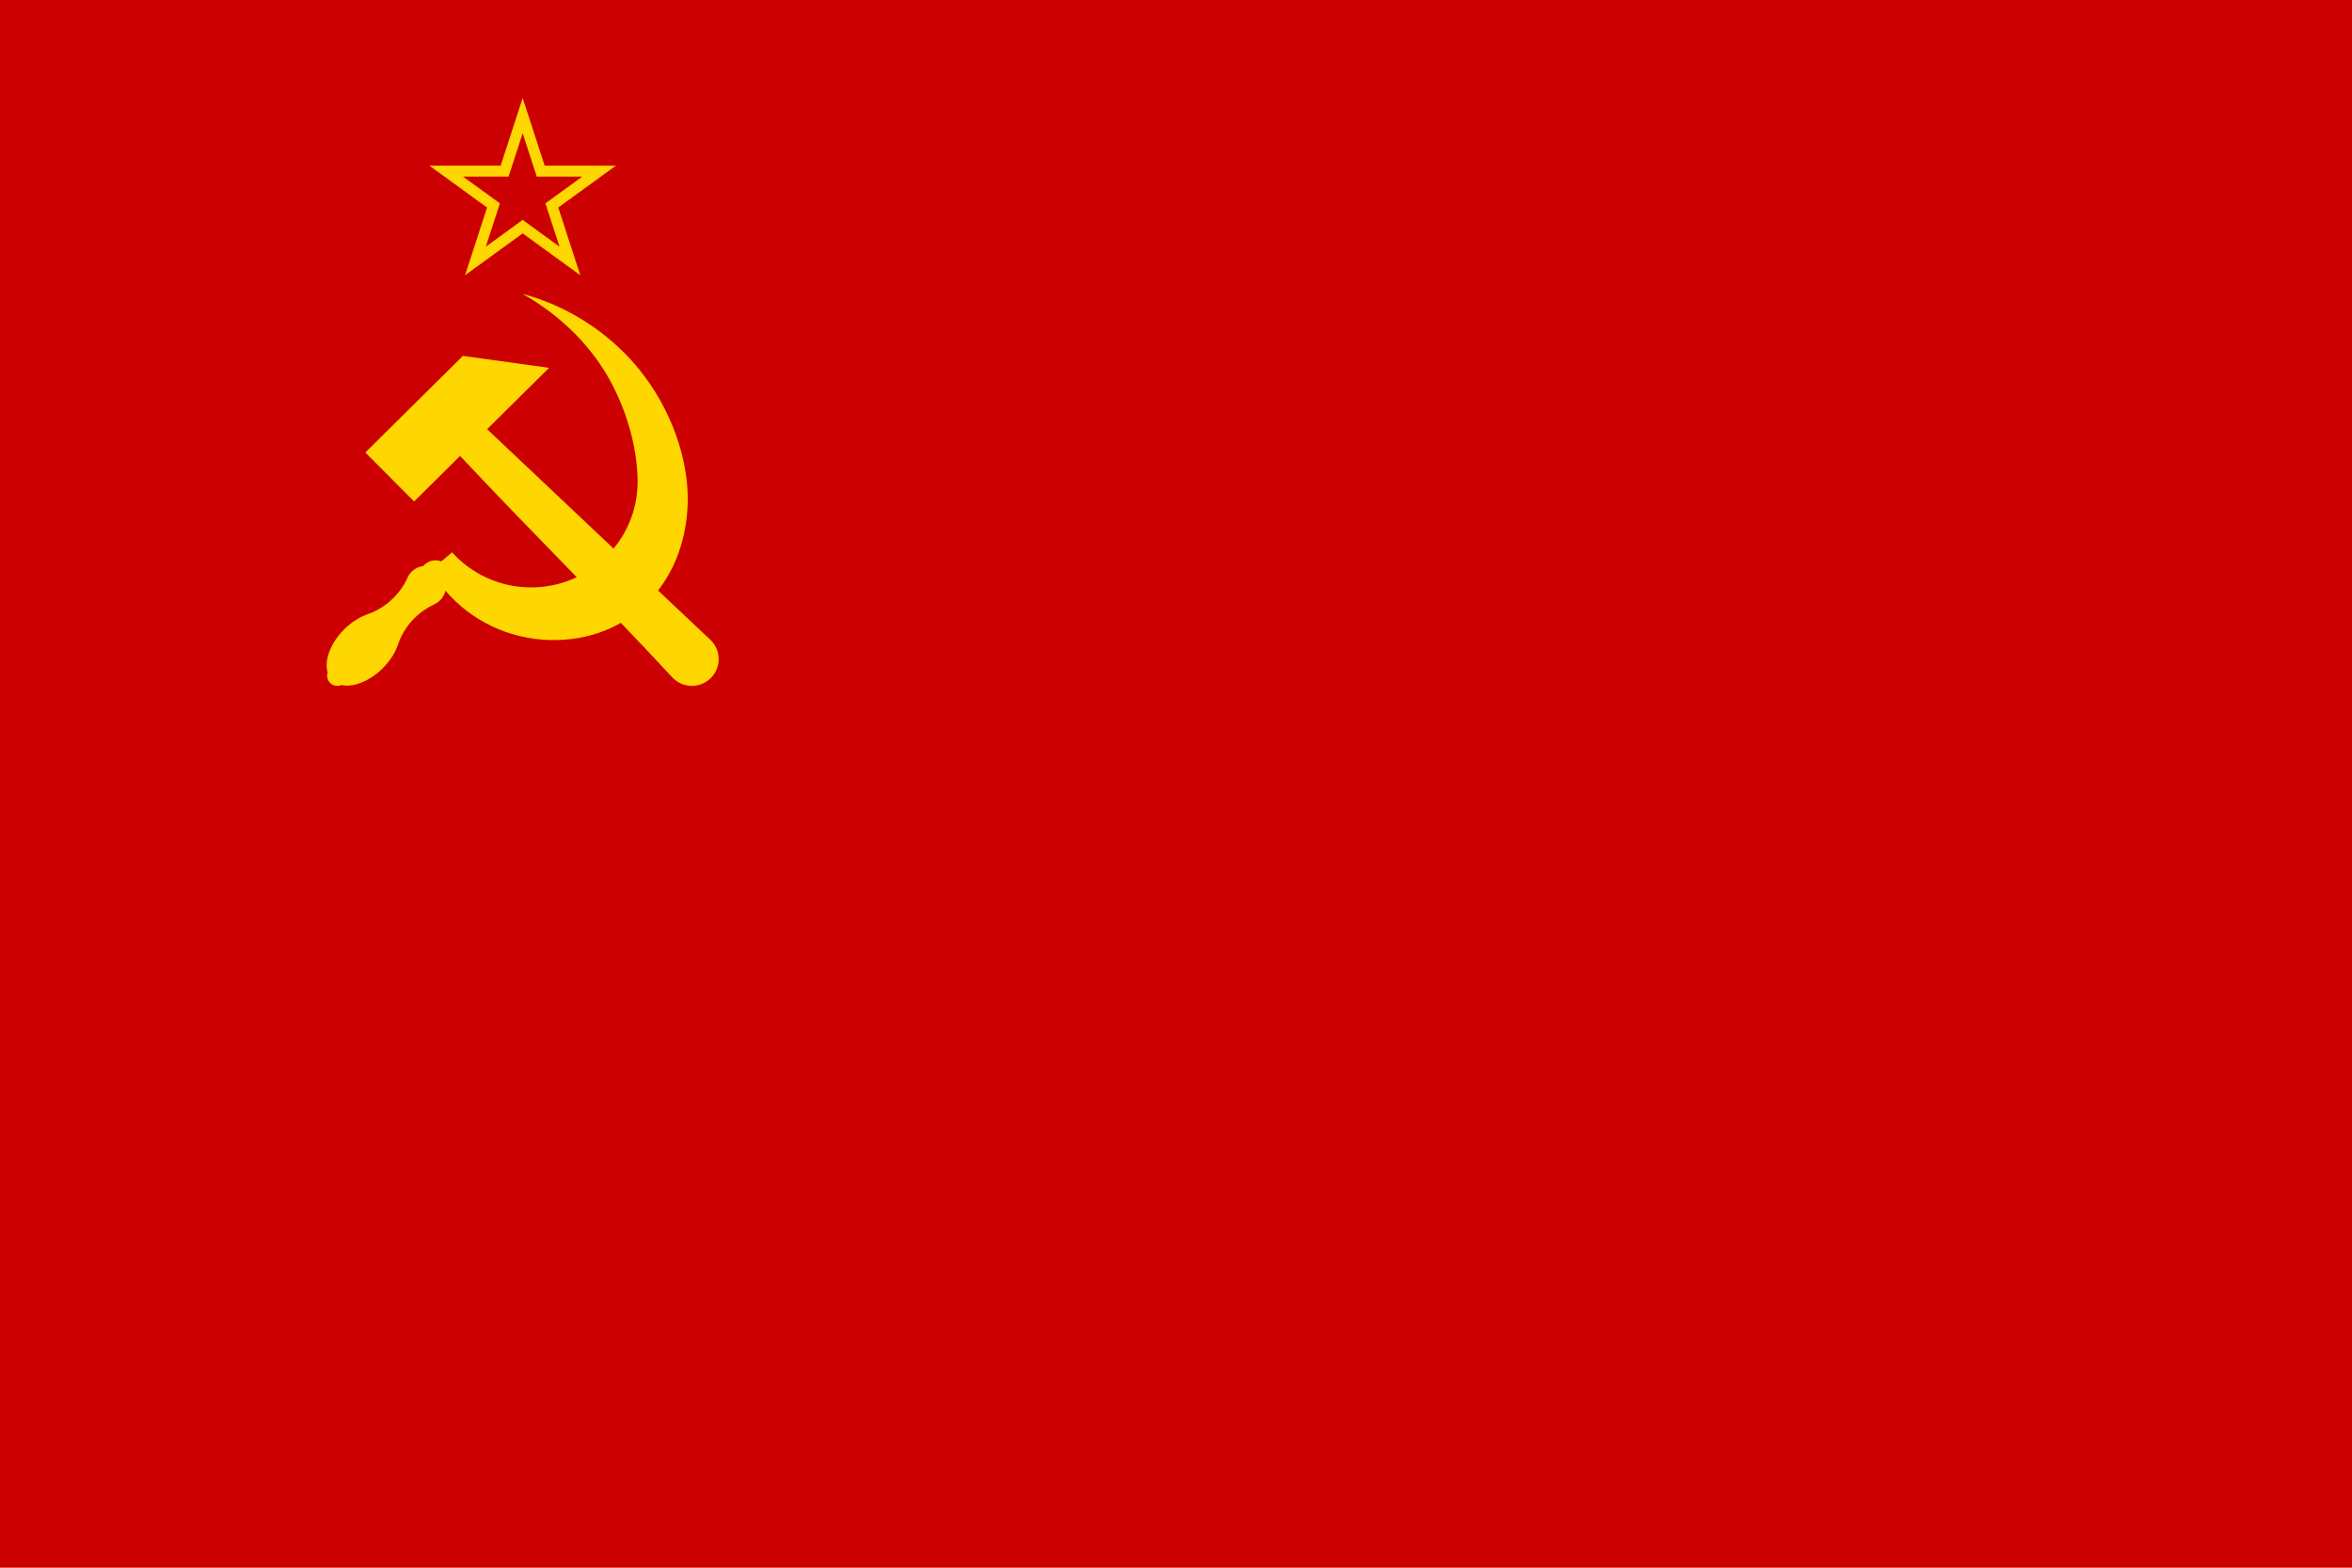
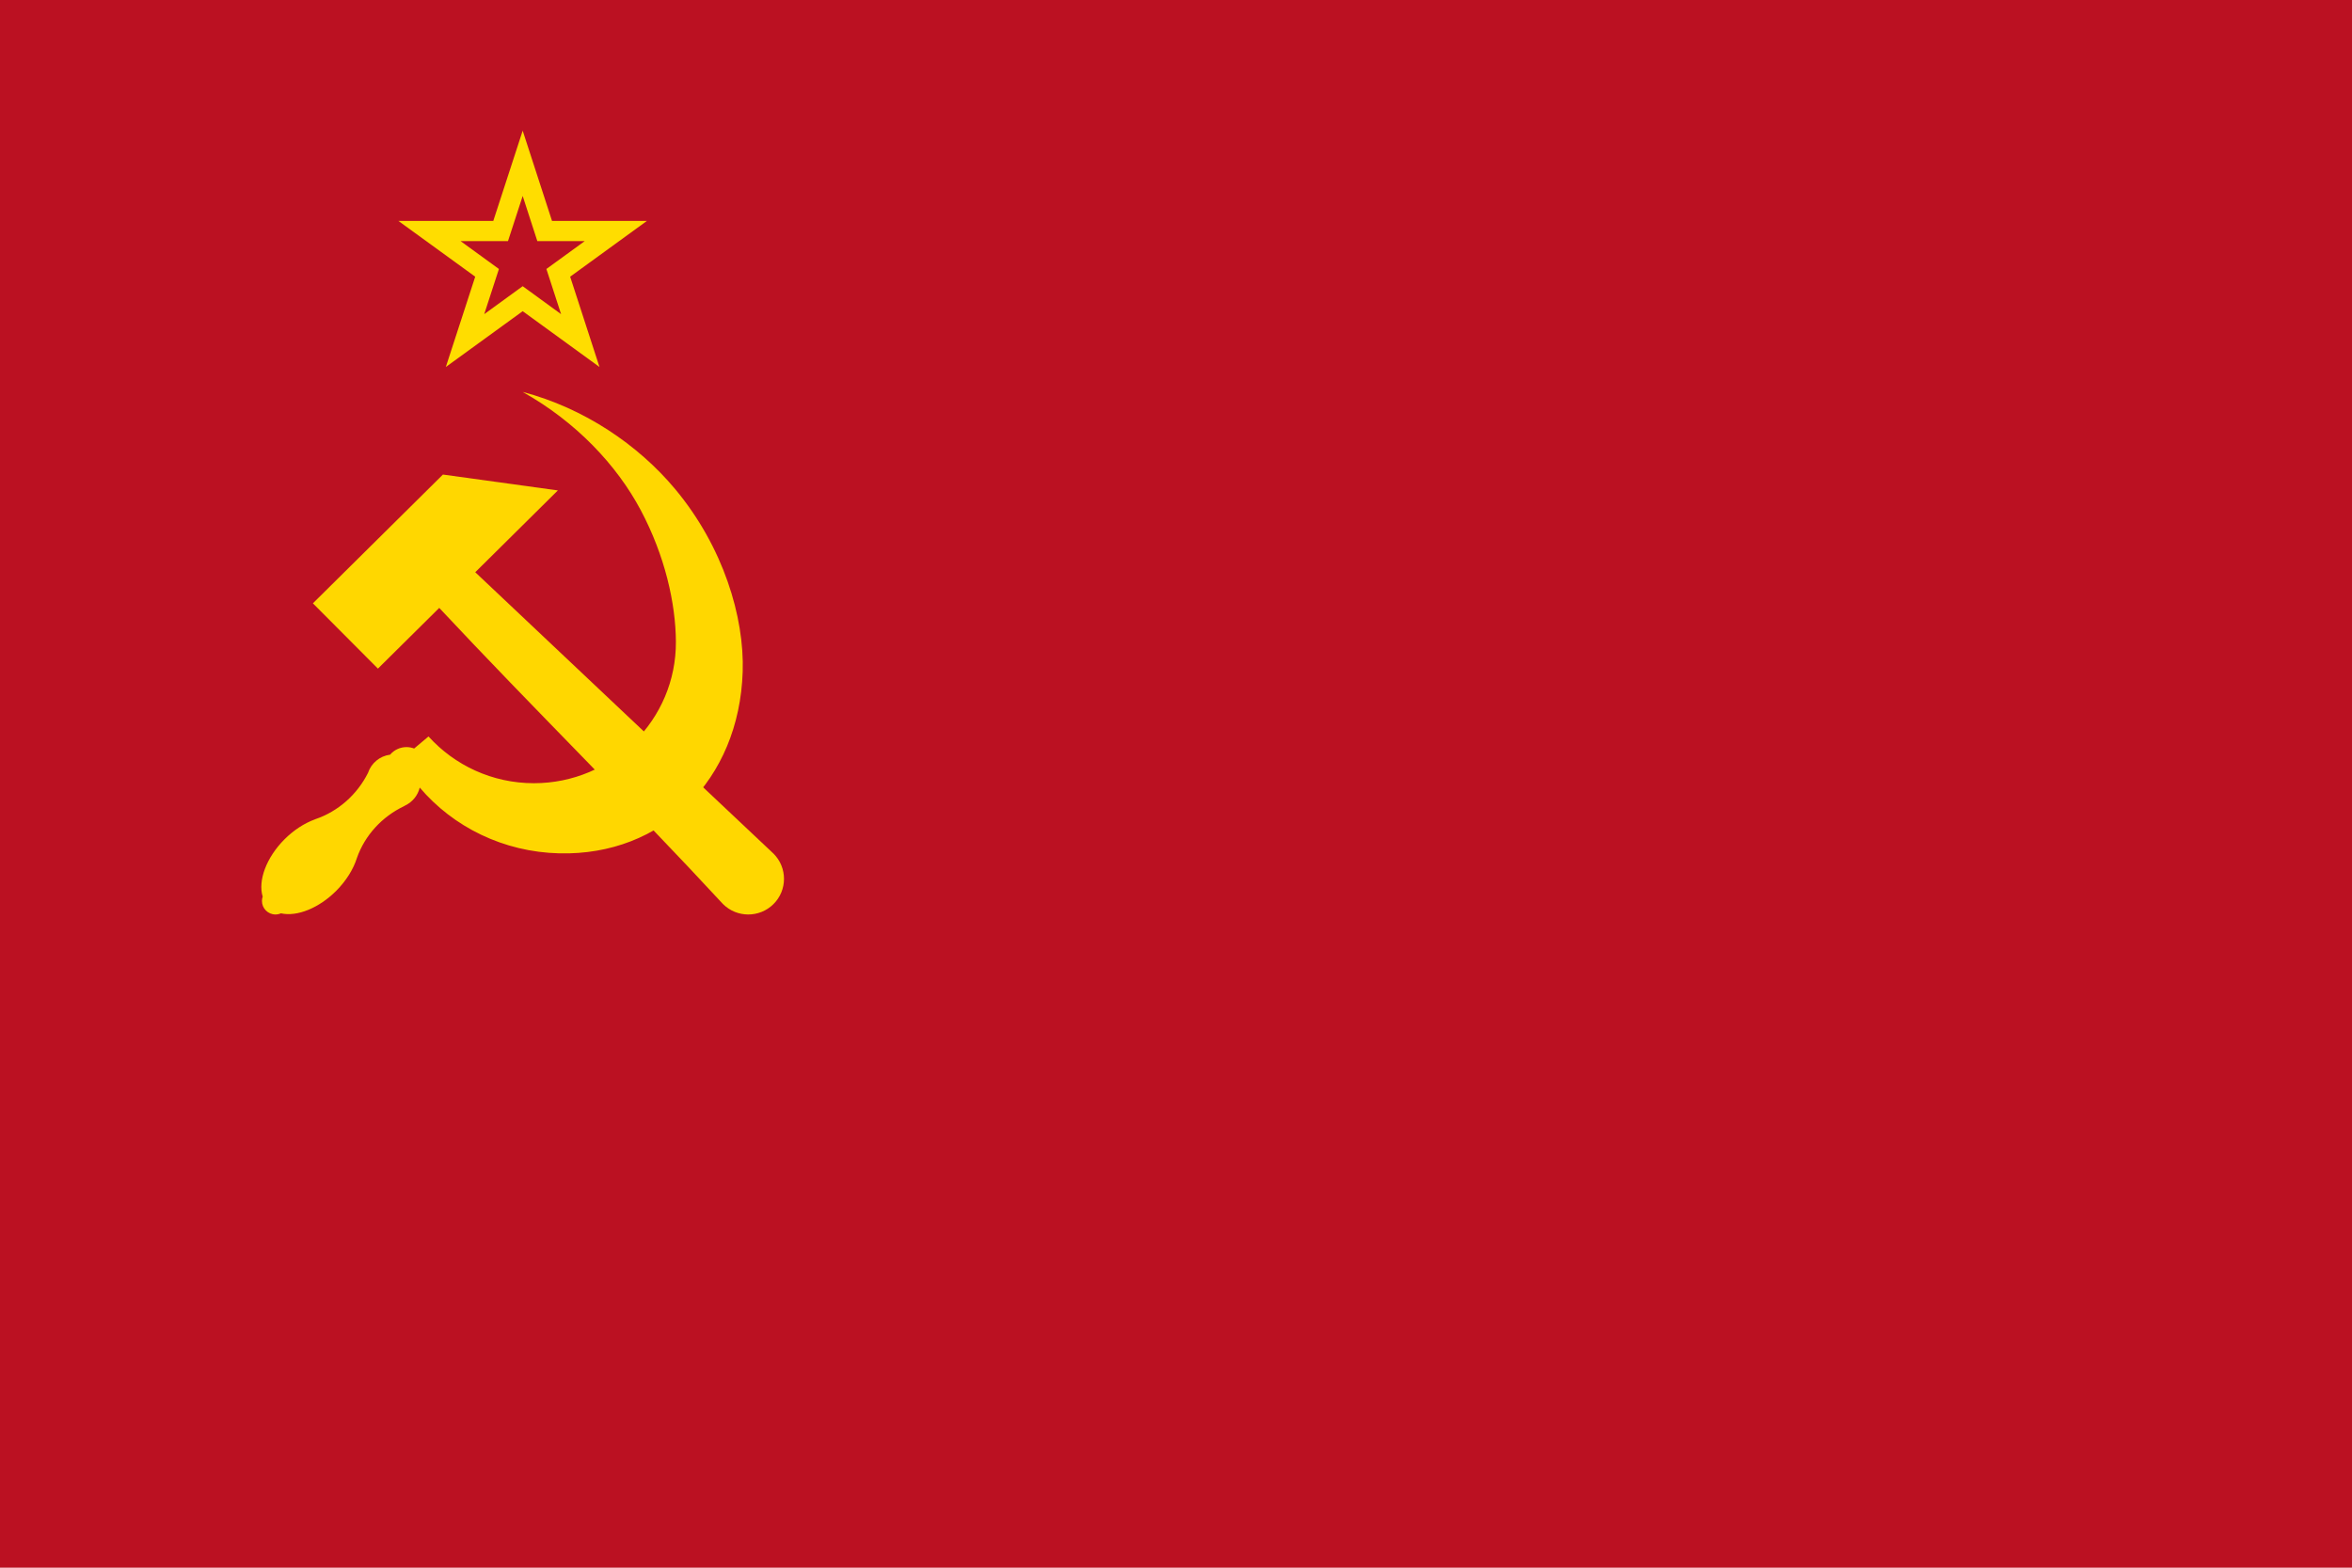
- <svg xmlns="http://www.w3.org/2000/svg" height="600" width="900">
-   <path d="m0 0h900v600h-900z" fill="#c00" />
-   <g fill="#ffd700">
-     <path d="m200 37.5-8.419 25.912h-27.245l22.042 16.014-8.42 25.912 22.042-16.015 22.043 16.015-8.42-25.912 22.042-16.014h-27.245zm0 13.5 5.389 16.583h17.437l-14.107 10.25 5.388 16.583-14.107-10.249-14.106 10.25 5.388-16.584-14.107-10.25h17.437z" />
-     <g transform="matrix(.98932 0 0 .98674 3.83 3.766)">
-       <path d="m137.437 171.694 18.863 18.994 17.789-17.666c27.058 29.021 55.438 56.995 82.287 86.128 4.034 4.062 10.598 4.085 14.66.05 4.063-4.034 4.085-10.598.05-14.66-28.818-27.19-57.725-54.602-86.552-81.891l23.965-23.8-33.34-4.616z" />
-       <path d="m198.289 110.196c15.517 8.739 27.298 21.28 34.248 34.392 7.044 13.289 10.14 27.162 10.203 38.254.13 22.744-18.437 41.182-41.181 41.182-12.136 0-23.047-5.249-30.583-13.6l-4.17 3.51a6.22 6.22 0 0 0 -6.973 1.789 7.82 7.82 0 0 0 -6.404 5.291c-3.135 6.289-8.636 11.22-15.291 13.478q-.094.035-.176.078c-3.078 1.128-6.163 3.165-8.79 5.803-5.19 5.236-7.728 11.936-6.3 16.638a4 4 0 0 0 -.215 1.27 3.93 3.93 0 0 0 3.931 3.93 3.9 3.9 0 0 0 1.578-.336c4.693 1.059 11.068-1.546 16.054-6.559 2.826-2.85 4.944-6.224 5.983-9.53 2.317-6.623 7.297-12.02 13.623-15.054a3 3 0 0 0 .382-.223 7.82 7.82 0 0 0 4.225-5.214c9.702 11.445 24.253 18.753 40.519 19.136 29.833.702 52.133-21.258 53.164-52.837.519-15.892-5.63-36.385-19.641-53.19-10.709-12.845-26.41-23.509-44.187-28.209z" />
+ <svg xmlns="http://www.w3.org/2000/svg" xmlns:xlink="http://www.w3.org/1999/xlink" width="144" height="96" viewBox="0 0 144 96" version="1.1" id="svg5" xml:space="preserve">
+   <defs id="defs2">
+     <linearGradient id="arms">
+       <stop style="stop-color:#ffdd00;stop-opacity:1;" offset="0" id="stop10417" />
+     </linearGradient>
+     <linearGradient id="background">
+       <stop style="stop-color:#bb1122;stop-opacity:1;" offset="0" id="stop1517" />
+     </linearGradient>
+     <linearGradient xlink:href="#background" id="linearGradient1521" x1="0" y1="12.7" x2="38.1" y2="12.7" gradientUnits="userSpaceOnUse" />
+     <linearGradient xlink:href="#arms" id="linearGradient8758" x1="0.103" y1="4.031" x2="4.13" y2="4.031" gradientUnits="userSpaceOnUse" />
+     <linearGradient xlink:href="#background" id="linearGradient8764" x1="1.11" y1="4.132" x2="3.123" y2="4.132" gradientUnits="userSpaceOnUse" />
+   </defs>
+   <g id="layer1" transform="matrix(3.779528,0,0,3.779528,24,0)">
+     <rect style="display:inline;fill:url(#linearGradient1521);fill-opacity:1.0;stroke:none;stroke-width:0.265;stroke-linecap:round;stroke-dasharray:none" id="rect5982" width="38.1" height="25.4" x="-6.35" y="0" />
+     <g id="g8809">
+       <g id="g8743" style="stroke:none">
+         <path id="path8731" style="display:inline;font-variation-settings:'wght' 700;fill-opacity:1.0;paint-order:stroke fill markers;fill-rule:evenodd;stroke:none;fill:url(#linearGradient8758)" d="M 2.117 2.117 L 1.641 3.579 L 0.103 3.579 L 1.348 4.483 L 0.872 5.946 L 2.117 5.042 L 3.361 5.946 L 2.886 4.483 L 4.13 3.579 L 2.592 3.579 L 2.117 2.117 z " />
+         <path id="path8733" style="display:inline;font-variation-settings:'wght' 700;fill-opacity:1.0;paint-order:stroke fill markers;fill-rule:evenodd;stroke:none;stroke-opacity:1;fill:url(#linearGradient8764)" d="M 2.117 3.175 L 1.879 3.906 L 1.11 3.906 L 1.732 4.358 L 1.494 5.09 L 2.117 4.637 L 2.739 5.09 L 2.501 4.358 L 3.123 3.906 L 2.354 3.906 L 2.117 3.175 z " />
+       </g>
+       <g style="display:inline;fill:#ffd700;fill-opacity:1" id="g2900" transform="matrix(0.05584154,0,0,0.05569588,-8.956081,0.2125665)">
+         <path id="rect4165-6" d="m 137.437,171.694 18.863,18.994 17.788,-17.666 c 27.058,29.021 55.438,56.995 82.287,86.128 4.034,4.062 10.598,4.085 14.661,0.051 4.062,-4.034 4.085,-10.598 0.051,-14.661 -28.819,-27.19 -57.725,-54.601 -86.553,-81.891 l 23.965,-23.8 -33.34,-4.616 z" style="display:inline;fill:#ffd700;fill-opacity:1;stroke:none;stroke-width:0.489;stroke-miterlimit:4;stroke-dasharray:none;stroke-dashoffset:0;stroke-opacity:1" />
+         <path id="path4179-3" d="m 198.289,110.195 c 15.517,8.739 27.299,21.281 34.248,34.392 7.044,13.289 10.14,27.162 10.203,38.254 0.131,22.744 -18.438,41.182 -41.182,41.182 -12.136,0 -23.046,-5.249 -30.583,-13.601 l -4.169,3.51 c -0.71,-0.272 -1.464,-0.412 -2.224,-0.413 -1.829,1.9e-4 -3.566,0.805 -4.749,2.201 -2.974,0.389 -5.463,2.445 -6.405,5.292 -3.135,6.288 -8.635,11.22 -15.291,13.478 -0.064,0.022 -0.12,0.05 -0.176,0.078 -3.077,1.128 -6.163,3.164 -8.789,5.802 -5.192,5.237 -7.729,11.937 -6.3,16.638 -0.141,0.409 -0.214,0.838 -0.215,1.27 1.5e-4,2.171 1.76,3.931 3.931,3.931 0.543,-0.002 1.081,-0.116 1.577,-0.336 4.694,1.059 11.069,-1.546 16.054,-6.559 2.826,-2.851 4.944,-6.223 5.983,-9.531 2.317,-6.623 7.297,-12.019 13.623,-15.053 0.151,-0.072 0.273,-0.147 0.382,-0.224 2.121,-1.014 3.673,-2.929 4.225,-5.214 9.702,11.445 24.253,18.753 40.519,19.136 29.834,0.702 52.133,-21.258 53.164,-52.836 0.519,-15.893 -5.63,-36.385 -19.641,-53.191 -10.708,-12.844 -26.41,-23.508 -44.187,-28.208 z" style="fill:#ffd700;fill-opacity:1;stroke:none;stroke-width:0.5;stroke-miterlimit:4;stroke-dasharray:none;stroke-dashoffset:0;stroke-opacity:1" />
+       </g>
+     </g>
+     <g id="g28008" style="display:none;fill:none;stroke:#000000;stroke-width:0.026;stroke-linecap:round;stroke-linejoin:round;stroke-dasharray:none;stroke-opacity:1">
+       <rect style="font-variation-settings:'wght' 700;stroke-width:0.026;stroke-linecap:round;stroke-linejoin:round;stroke-dasharray:none;paint-order:stroke fill markers" id="rect1593" width="8.467" height="8.467" x="-2.117" y="6.35" />
+       <path style="font-variation-settings:'wght' 700;display:inline;fill:none;fill-opacity:1;stroke:#000000;stroke-width:0.1;stroke-linecap:round;stroke-linejoin:round;stroke-dasharray:none;stroke-opacity:1;paint-order:stroke fill markers" id="path8694" d="m 32,8 7.608,5.528 -2.906,8.944 -9.405,0 -2.906,-8.944 z" transform="matrix(0.2645833,0,0,0.2645833,-6.35,0)" />
+       <path style="font-variation-settings:'wght' 700;display:inline;fill:none;fill-opacity:1;stroke:#000000;stroke-width:0.1;stroke-linecap:round;stroke-linejoin:round;stroke-dasharray:none;stroke-opacity:1;paint-order:stroke fill markers" id="path8724" d="m 32,12 3.804,2.764 -1.453,4.472 -4.702,0 -1.453,-4.472 z" transform="matrix(0.2645833,0,0,0.2645833,-6.35,0)" />
+       <g id="g7157" style="display:none;stroke-width:0.026;stroke-dasharray:none">
+         <g id="svgg" transform="matrix(0.1071563,0,0,0.1071563,-6.35,0)" style="display:none;fill:none;fill-opacity:1;stroke:#000000;stroke-width:0.247;stroke-dasharray:none;stroke-opacity:1">
+           <path id="path0" d="m 60.935,18.471 c -1.838,3.215 -2.913,7.586 -7.474,6.868 -3.786,0.609 -7.779,0.775 -11.439,1.702 3.641,3.375 7.459,6.569 11.144,9.902 -0.851,4.657 -1.941,9.307 -2.544,13.982 4.636,-2.11 9.21,-4.359 13.816,-6.535 4.711,2.066 9.258,4.512 14.001,6.491 C 77.762,46.215 76.702,41.612 75.881,36.969 79.493,33.523 83.435,30.434 87,26.941 81.943,25.922 76.679,25.8 71.68,24.643 68.988,20.721 67.116,16.28 64.533,12.28 c -1.352,1.965 -2.424,4.117 -3.598,6.191 z m -1.028,32.993 c -4.313,0.695 -8.689,2.025 -12.36,4.434 -1.843,3.515 4.108,0.624 5.903,0.919 7.926,-0.741 15.784,2.833 21.673,7.952 5.508,5.353 9.344,12.596 10.271,20.254 0.188,4.422 0.309,9.129 -1.538,13.239 C 81.098,97.698 78.67,94.342 76.103,92.643 67.9,85.802 59.553,79.126 51.497,72.106 50.749,69.498 58.32,66.72 53.611,64.6 c -2.452,-3.684 -6.166,-1.715 -9.445,-0.504 -2.775,1.497 -4.321,4.559 -6.607,6.708 -1.186,1.523 -3.307,3.191 -3.828,4.806 2.552,2.188 4.997,4.734 7.844,6.42 2.327,-1.582 4.186,-6.894 6.8,-2.648 9.631,8.938 19.393,17.735 28.971,26.735 1.369,2.036 -4.204,3.769 -5.922,4.76 -7.158,2.755 -15.43,1.493 -22,-2.225 1.733,-2.664 -1.2,-9.63 -4.573,-5.942 -1.882,3.62 -5.015,-4.181 -7.202,0.286 -2.696,2.592 3.702,6.105 -0.286,7.416 -2.861,1.726 -7.009,6.008 -3.08,8.922 2.787,3.124 6.965,0.447 8.432,-2.595 2.102,-4.218 5.753,2.578 8.788,2.713 6.282,3.328 13.842,3.816 20.739,2.507 5.264,-1.273 10.181,-3.831 14.279,-7.366 2.9,2.493 5.401,5.58 8.8,7.407 3.08,10e-4 6.203,-3.609 6.95,-6.418 -1.536,-3.389 -5.131,-5.224 -7.808,-7.654 -2.98,-2.549 2.497,-6.24 2.283,-9.617 C 100.648,84.349 96.05,68.196 84.729,58.951 80.671,55.487 75.76,53.008 70.457,52.092 66.994,51.402 63.428,51.099 59.907,51.464 Z" stroke="none" fill="#dbab6b" fill-rule="evenodd" style="fill:none;fill-opacity:1;stroke:#000000;stroke-width:0.247;stroke-dasharray:none;stroke-opacity:1" />
+         </g>
+         <g id="g7079" style="stroke-width:0.026;stroke-dasharray:none">
+           <path style="font-variation-settings:'wght' 700;fill:none;fill-opacity:1;stroke:#000000;stroke-width:0.026;stroke-linecap:round;stroke-linejoin:round;stroke-dasharray:none;stroke-opacity:1;paint-order:stroke fill markers" d="M -1.422,8.276 C -1.584,8.454 -1.745,8.631 -1.907,8.808 -2.195,8.565 -2.484,8.323 -2.772,8.08 -2.425,7.691 -2.078,7.302 -1.731,6.914 -1.476,6.823 -1.221,6.732 -0.965,6.642 -0.775,6.795 -0.585,6.948 -0.395,7.101 -0.555,7.293 -0.715,7.485 -0.875,7.676 1.005,9.247 2.885,10.818 4.764,12.389 4.488,12.66 4.213,12.931 3.937,13.201 2.151,11.56 0.364,9.918 -1.422,8.276 Z" id="path7076" />
+           <path style="font-variation-settings:'wght' 700;fill:none;fill-opacity:1;stroke:#000000;stroke-width:0.026;stroke-linecap:round;stroke-linejoin:round;stroke-dasharray:none;stroke-opacity:1;paint-order:stroke fill markers" d="m -2.167,11.714 c -0.304,0.211 -0.608,0.423 -0.912,0.634 0.205,0.225 0.409,0.45 0.614,0.675 0.282,-0.232 0.563,-0.464 0.845,-0.696 0.699,0.408 1.448,0.851 2.288,0.805 C 1.43,13.107 2.233,12.898 2.812,12.379 3.727,11.407 4.216,10.002 3.943,8.677 3.746,7.649 3.243,6.617 2.36,6.015 1.332,5.377 -0.05,5.313 -1.114,5.898 -1.365,5.986 -1.349,6.289 -1.048,6.172 -0.448,6.006 0.199,6.053 0.766,6.311 1.677,6.695 2.292,7.564 2.627,8.467 2.904,9.213 2.893,10.079 2.481,10.775 c -0.34,0.666 -1.002,1.159 -1.753,1.233 -0.623,0.076 -1.267,-0.072 -1.811,-0.377 -0.114,-0.241 0.312,-0.505 -0.039,-0.623 -0.109,-0.061 -0.222,-0.24 -0.324,-0.076 -0.106,0.046 -0.205,0.263 -0.316,0.179 -0.114,-0.08 -0.228,-0.159 -0.343,-0.239 -0.157,0.125 -0.314,0.251 -0.471,0.376 0.136,0.155 0.272,0.31 0.409,0.465 z" id="path7103" />
+         </g>
+       </g>
+       <path style="font-variation-settings:'wght' 700;fill:none;fill-opacity:1;stroke:#000000;stroke-width:0.026;stroke-linecap:round;stroke-linejoin:round;stroke-dasharray:none;stroke-opacity:1;paint-order:stroke fill markers" d="M 2.117,2.117 0.873,5.946 4.13,3.579 H 0.104 L 3.361,5.946 Z" id="path8727" />
+       <path style="font-variation-settings:'wght' 700;fill:none;fill-opacity:1;stroke:#000000;stroke-width:0.026;stroke-linecap:round;stroke-linejoin:round;stroke-dasharray:none;stroke-opacity:1;paint-order:stroke fill markers" d="M 2.117,3.175 1.495,5.09 3.123,3.906 H 1.11 l 1.629,1.183 z" id="path8729" />
    </g>
  </g>
</svg>
